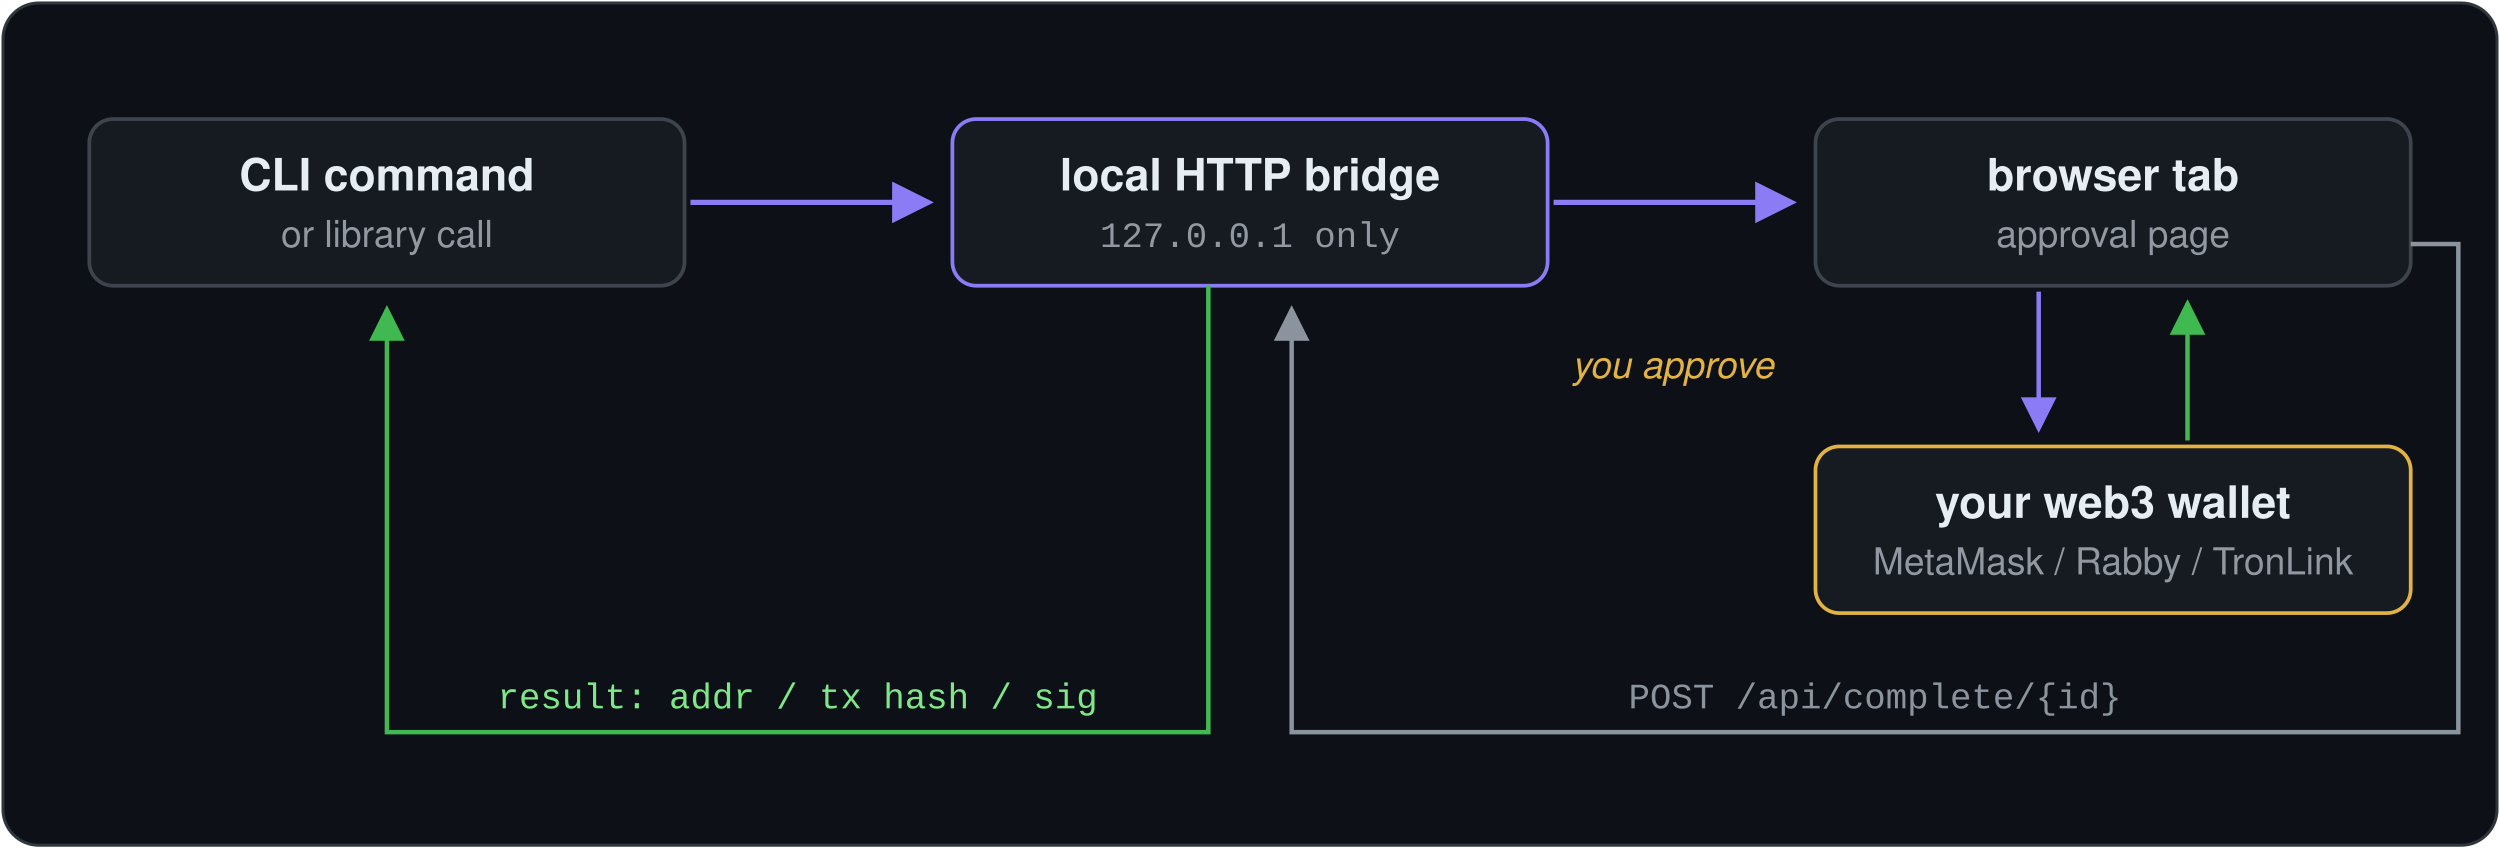
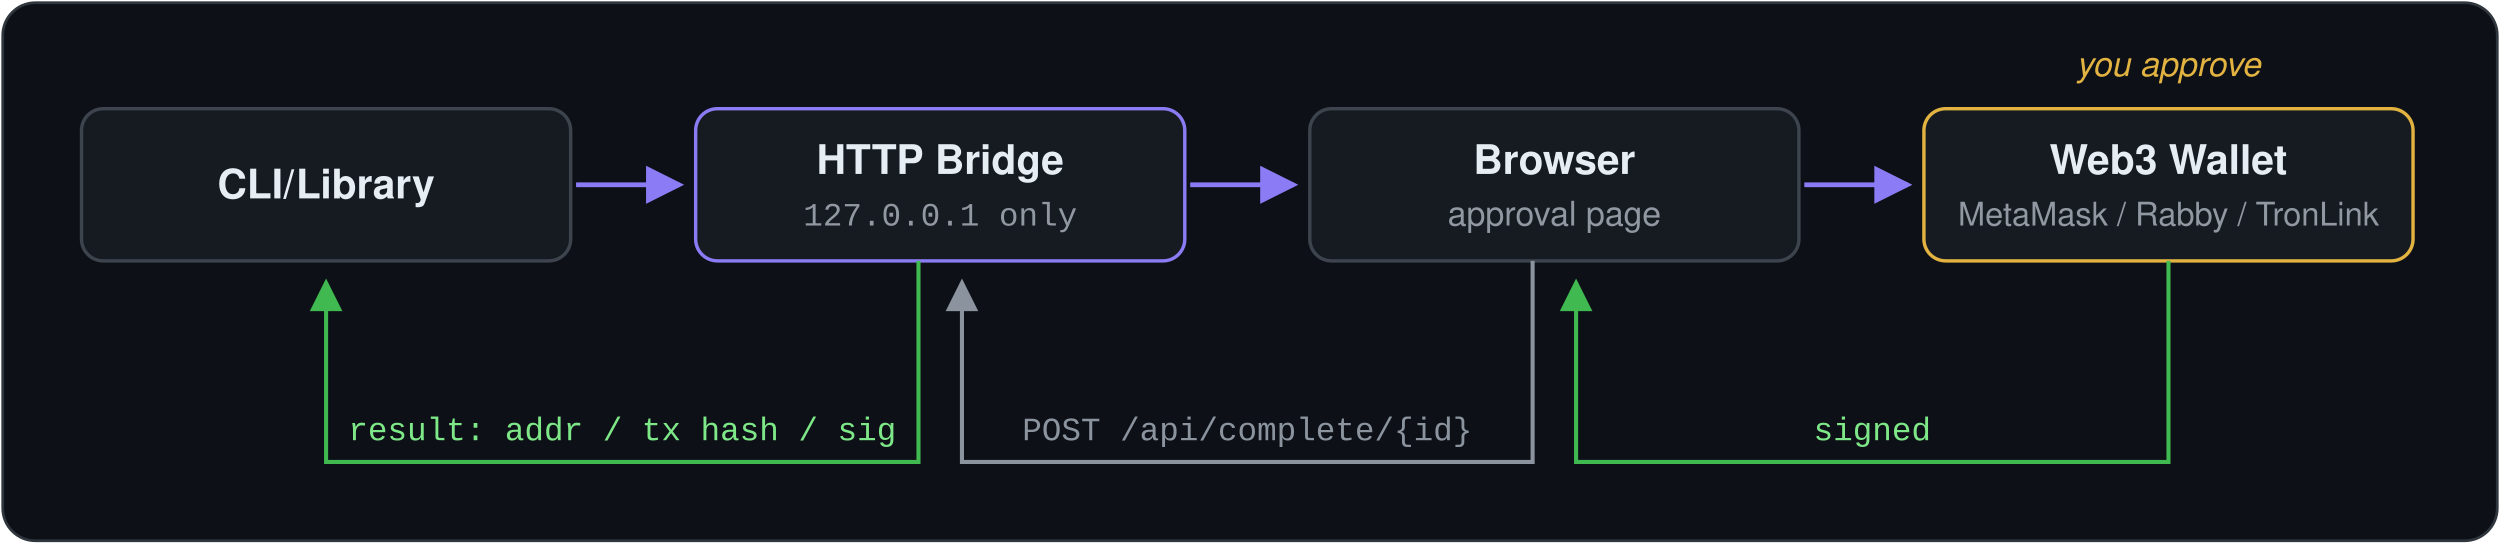
- <svg xmlns="http://www.w3.org/2000/svg" viewBox="0 0 840 285" width="840" height="285" role="img" aria-labelledby="t">
+ <svg xmlns="http://www.w3.org/2000/svg" viewBox="0 0 920 200" width="920" height="200" role="img" aria-labelledby="t">
  <defs>
    <marker id="ai" markerWidth="8" markerHeight="8" refX="7" refY="4" orient="auto">
      <path d="M0 0 L8 4 L0 8 z" fill="#8b7cf6" />
    </marker>
    <marker id="ag" markerWidth="8" markerHeight="8" refX="7" refY="4" orient="auto">
      <path d="M0 0 L8 4 L0 8 z" fill="#8b949e" />
    </marker>
    <marker id="ar" markerWidth="8" markerHeight="8" refX="7" refY="4" orient="auto">
      <path d="M0 0 L8 4 L0 8 z" fill="#3fb950" />
    </marker>
  </defs>
-   <rect x="1" y="1" width="838" height="283" rx="12" fill="#0d1117" stroke="#30363d" />
+   <rect x="1" y="1" width="918" height="198" rx="12" fill="#0d1117" stroke="#30363d" />
  <g font-family="-apple-system, 'Segoe UI', Helvetica, Arial, sans-serif">
-     <rect x="30" y="40" width="200" height="56" rx="8" fill="#161b22" stroke="#3d444d" stroke-width="1.25" />
-     <text x="130" y="64" text-anchor="middle" font-size="15" font-weight="600" fill="#e6edf3">CLI command</text>
-     <text x="130" y="83" text-anchor="middle" font-size="12.5" fill="#9198a1">or library call</text>
-     <rect x="320" y="40" width="200" height="56" rx="8" fill="#161b22" stroke="#8b7cf6" stroke-width="1.25" />
-     <text x="420" y="64" text-anchor="middle" font-size="15" font-weight="600" fill="#e6edf3">local HTTP bridge</text>
-     <text x="420" y="83" text-anchor="middle" font-size="12" font-family="SFMono-Regular, Consolas, 'Liberation Mono', Menlo, monospace" fill="#9198a1">127.0.0.1 only</text>
-     <rect x="610" y="40" width="200" height="56" rx="8" fill="#161b22" stroke="#3d444d" stroke-width="1.25" />
-     <text x="710" y="64" text-anchor="middle" font-size="15" font-weight="600" fill="#e6edf3">browser tab</text>
-     <text x="710" y="83" text-anchor="middle" font-size="12.5" fill="#9198a1">approval page</text>
-     <rect x="610" y="150" width="200" height="56" rx="8" fill="#161b22" stroke="#e3b341" stroke-width="1.25" />
-     <text x="710" y="174" text-anchor="middle" font-size="15" font-weight="600" fill="#e6edf3">your web3 wallet</text>
-     <text x="710" y="193" text-anchor="middle" font-size="12.5" fill="#9198a1">MetaMask / Rabby / TronLink</text>
-     <text x="596" y="127" text-anchor="end" font-size="12.5" font-style="italic" fill="#e3b341">you approve</text>
+     <rect x="30" y="40" width="180" height="56" rx="8" fill="#161b22" stroke="#3d444d" stroke-width="1.25" />
+     <text x="120" y="73" text-anchor="middle" font-size="15" font-weight="600" fill="#e6edf3">CLI/Library</text>
+     <rect x="256" y="40" width="180" height="56" rx="8" fill="#161b22" stroke="#8b7cf6" stroke-width="1.25" />
+     <text x="346" y="64" text-anchor="middle" font-size="15" font-weight="600" fill="#e6edf3">HTTP Bridge</text>
+     <text x="346" y="83" text-anchor="middle" font-size="12" font-family="SFMono-Regular, Consolas, 'Liberation Mono', Menlo, monospace" fill="#9198a1">127.0.0.1 only</text>
+     <rect x="482" y="40" width="180" height="56" rx="8" fill="#161b22" stroke="#3d444d" stroke-width="1.25" />
+     <text x="572" y="64" text-anchor="middle" font-size="15" font-weight="600" fill="#e6edf3">Browser</text>
+     <text x="572" y="83" text-anchor="middle" font-size="12.5" fill="#9198a1">approval page</text>
+     <rect x="708" y="40" width="180" height="56" rx="8" fill="#161b22" stroke="#e3b341" stroke-width="1.25" />
+     <text x="798" y="64" text-anchor="middle" font-size="15" font-weight="600" fill="#e6edf3">Web3 Wallet</text>
+     <text x="798" y="83" text-anchor="middle" font-size="12" fill="#9198a1">MetaMask / Rabby / TronLink</text>
+     <text x="798" y="28" text-anchor="middle" font-size="12.5" font-style="italic" fill="#e3b341">you approve</text>
  </g>
-   <line x1="232" y1="68" x2="312" y2="68" stroke="#8b7cf6" stroke-width="1.75" marker-end="url(#ai)" />
-   <line x1="522" y1="68" x2="602" y2="68" stroke="#8b7cf6" stroke-width="1.75" marker-end="url(#ai)" />
-   <line x1="685" y1="98" x2="685" y2="144" stroke="#8b7cf6" stroke-width="1.5" marker-end="url(#ai)" />
-   <line x1="735" y1="148" x2="735" y2="102" stroke="#3fb950" stroke-width="1.5" marker-end="url(#ar)" />
-   <path d="M 810 82 L 826 82 L 826 246 L 434 246 L 434 104" fill="none" stroke="#8b949e" stroke-width="1.5" marker-end="url(#ag)" />
-   <path d="M 406 96 L 406 246 L 130 246 L 130 104" fill="none" stroke="#3fb950" stroke-width="1.5" marker-end="url(#ar)" />
+   <line x1="212" y1="68" x2="250" y2="68" stroke="#8b7cf6" stroke-width="1.75" marker-end="url(#ai)" />
+   <line x1="438" y1="68" x2="476" y2="68" stroke="#8b7cf6" stroke-width="1.75" marker-end="url(#ai)" />
+   <line x1="664" y1="68" x2="702" y2="68" stroke="#8b7cf6" stroke-width="1.75" marker-end="url(#ai)" />
+   <path d="M 798 96 L 798 170 L 580 170 L 580 104" fill="none" stroke="#3fb950" stroke-width="1.5" marker-end="url(#ar)" />
+   <path d="M 564 96 L 564 170 L 354 170 L 354 104" fill="none" stroke="#8b949e" stroke-width="1.5" marker-end="url(#ag)" />
+   <path d="M 338 96 L 338 170 L 120 170 L 120 104" fill="none" stroke="#3fb950" stroke-width="1.5" marker-end="url(#ar)" />
  <g font-family="SFMono-Regular, Consolas, 'Liberation Mono', Menlo, monospace" font-size="12">
-     <text x="630" y="238" text-anchor="middle" fill="#8b949e">POST /api/complete/{id}</text>
-     <text x="268" y="238" text-anchor="middle" fill="#7ee787">result: addr / tx hash / sig</text>
+     <text x="689" y="162" text-anchor="middle" fill="#7ee787">signed</text>
+     <text x="459" y="162" text-anchor="middle" fill="#8b949e">POST /api/complete/{id}</text>
+     <text x="229" y="162" text-anchor="middle" fill="#7ee787">result: addr / tx hash / sig</text>
  </g>
</svg>
